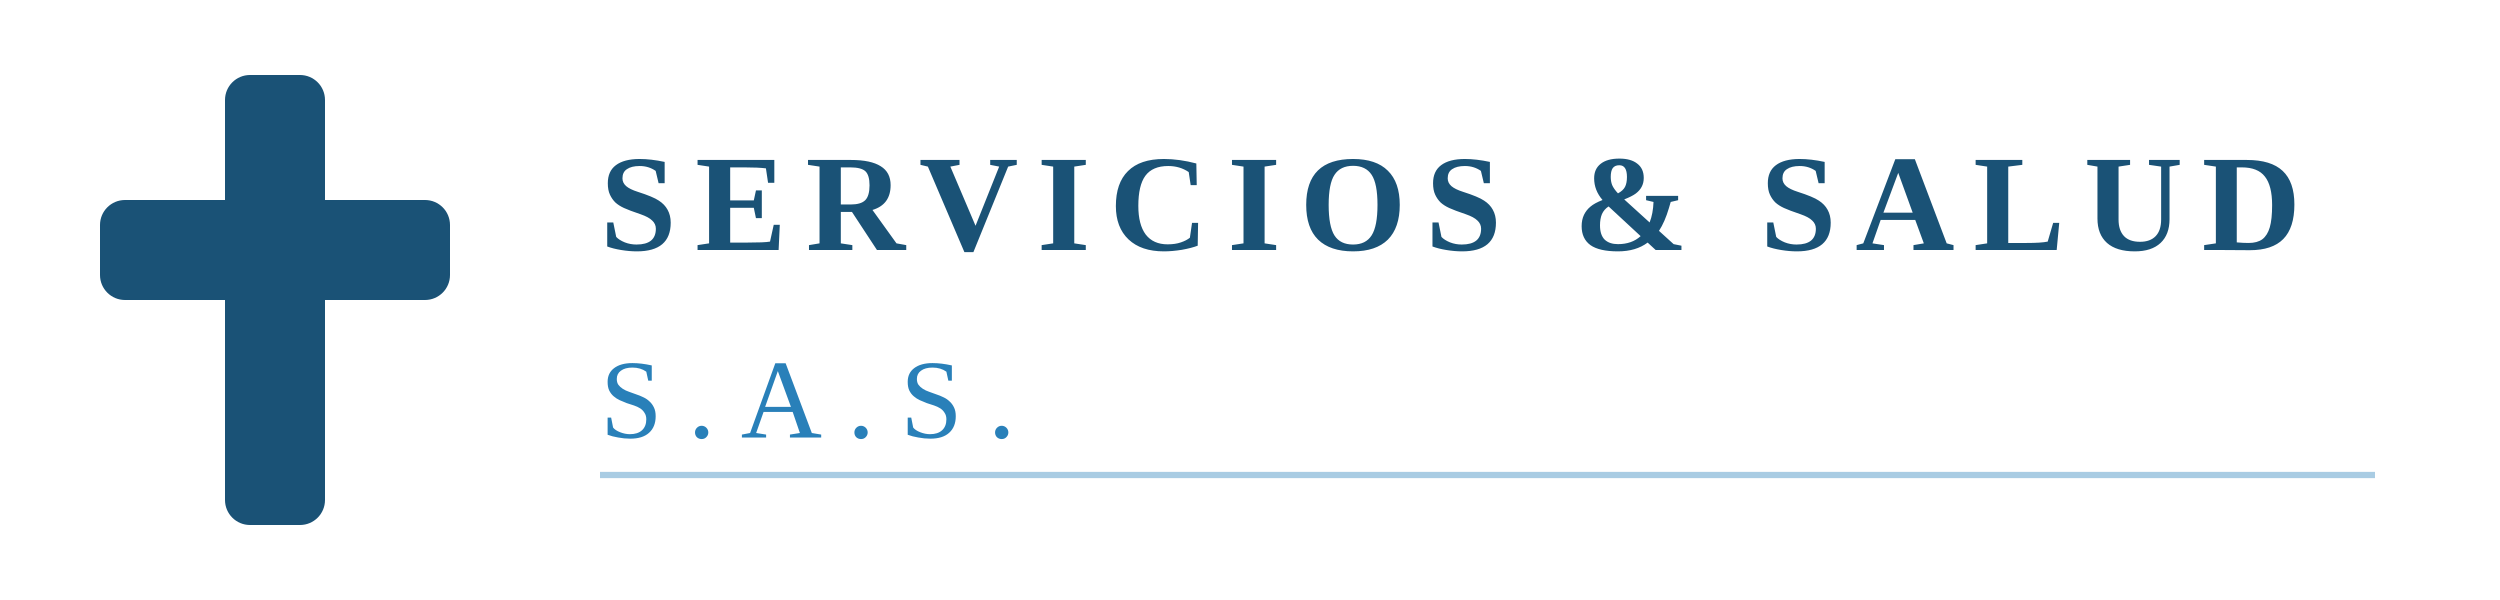
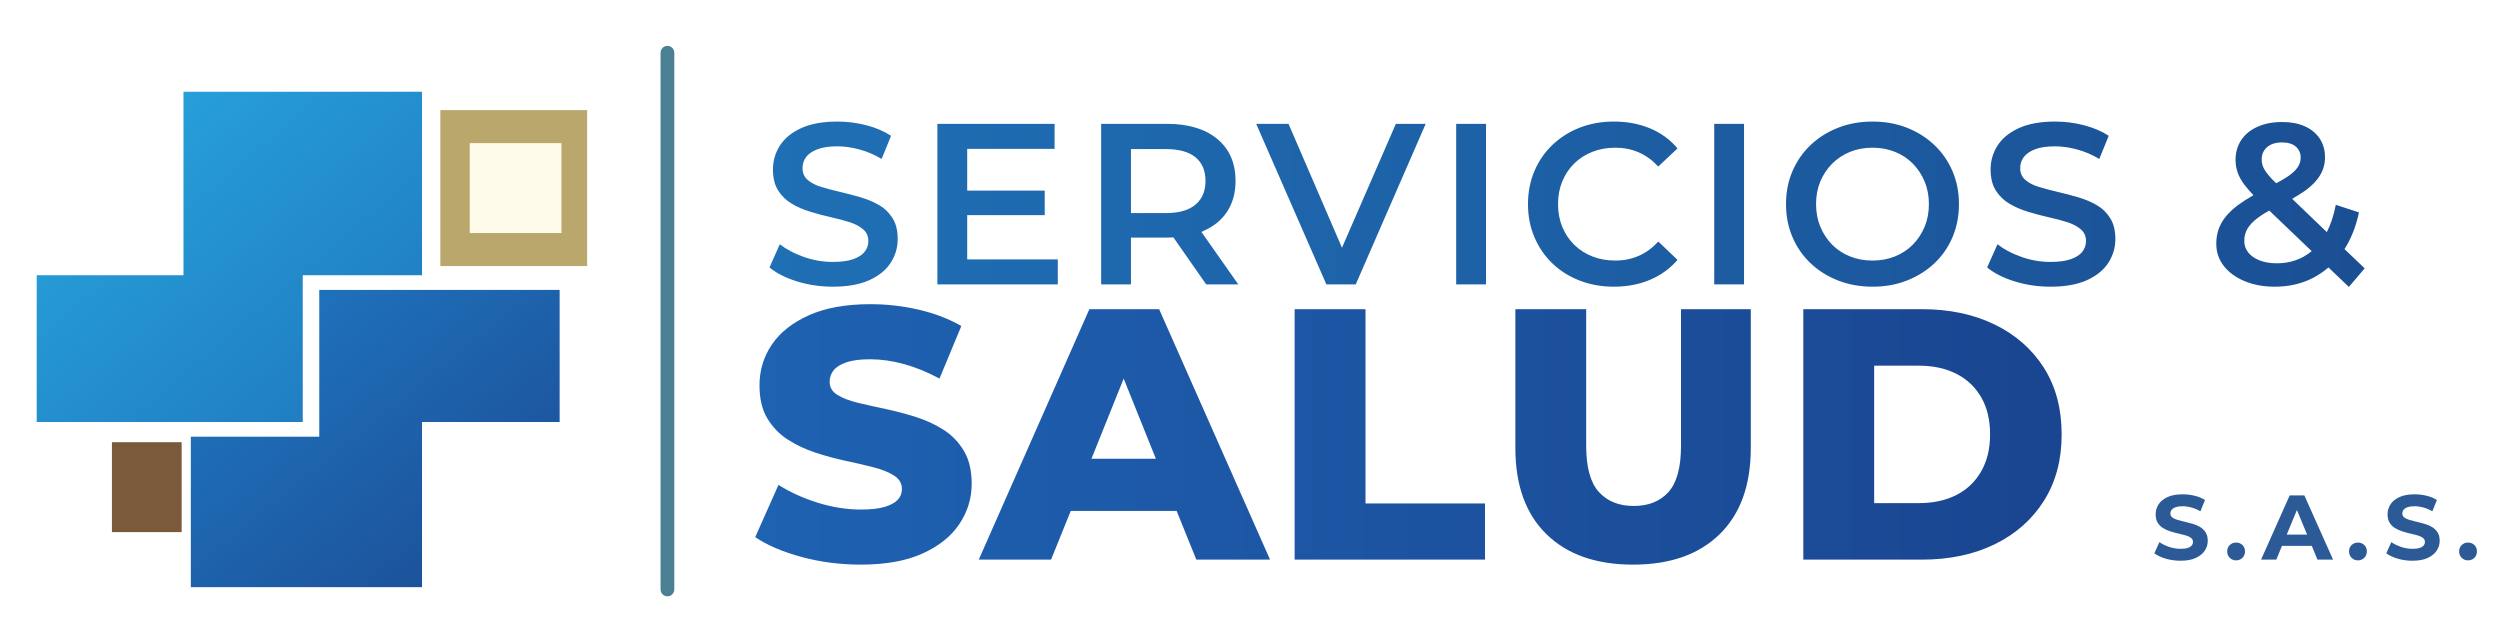
- <svg xmlns="http://www.w3.org/2000/svg" viewBox="0 0 200 48" fill="none">
-   <rect x="18" y="6" width="8" height="36" rx="2" fill="#1A5276" />
-   <rect x="8" y="16" width="28" height="8" rx="2" fill="#1A5276" />
-   <text x="48" y="20" font-family="Georgia, 'Times New Roman', serif" font-size="11" font-weight="700" fill="#1A5276" letter-spacing="1.5">SERVICIOS &amp; SALUD</text>
-   <text x="48" y="35" font-family="Georgia, 'Times New Roman', serif" font-size="9" font-weight="400" fill="#2980B9" letter-spacing="2">S.A.S.</text>
-   <line x1="48" y1="38" x2="190" y2="38" stroke="#2980B9" stroke-width="0.5" opacity="0.4" />
+ <svg xmlns="http://www.w3.org/2000/svg" viewBox="0 0 545 140" width="545" height="140" role="img" aria-label="Servicios &amp; Salud S.A.S.">
+   <defs>
+     <linearGradient id="gL" x1="0" y1="0" x2="1" y2="1">
+       <stop offset="0" stop-color="#29A9E0" />
+       <stop offset="1" stop-color="#1E76BC" />
+     </linearGradient>
+     <linearGradient id="gD" x1="0" y1="0" x2="1" y2="1">
+       <stop offset="0" stop-color="#2079C4" />
+       <stop offset="1" stop-color="#1B4A92" />
+     </linearGradient>
+     <linearGradient id="gT1" x1="0" y1="0" x2="1" y2="0">
+       <stop offset="0" stop-color="#1F6FB5" />
+       <stop offset="1" stop-color="#1B4F94" />
+     </linearGradient>
+     <linearGradient id="gT2" x1="0" y1="0" x2="1" y2="0">
+       <stop offset="0" stop-color="#1E62B2" />
+       <stop offset="1" stop-color="#1A4590" />
+     </linearGradient>
+   </defs>
+   <g transform="translate(0 8) scale(0.2)" stroke-linejoin="round">
+     <path d="M200 60H460V260H330V420H40V260H200Z" fill="url(#gL)" />
+     <path d="M348 276H610V420H460V600H208V436H348Z" fill="url(#gD)" />
+     <path d="M480 80H640V250H480Z" fill="#B9A76C" />
+     <path d="M512 116H612V214H512Z" fill="#FFFBEA" />
+     <path d="M122 442H198V540H122Z" fill="#7A5A3A" />
+   </g>
+   <rect x="144" y="10" width="3" height="120" rx="1.5" fill="#4B7F94" />
+   <path d="M181.55 62.50Q177.45 62.50 173.70 61.33Q169.95 60.15 167.75 58.30L170 53.25Q172.10 54.90 175.20 56Q178.30 57.10 181.55 57.10Q184.30 57.10 186 56.50Q187.70 55.90 188.50 54.88Q189.30 53.85 189.30 52.55Q189.30 50.95 188.15 49.98Q187 49 185.18 48.42Q183.35 47.85 181.13 47.35Q178.90 46.85 176.68 46.17Q174.45 45.50 172.63 44.42Q170.80 43.35 169.65 41.55Q168.50 39.75 168.50 36.95Q168.50 34.10 170.03 31.72Q171.55 29.35 174.68 27.92Q177.80 26.50 182.60 26.50Q185.75 26.50 188.85 27.30Q191.95 28.10 194.25 29.60L192.20 34.65Q189.85 33.25 187.35 32.58Q184.85 31.90 182.55 31.90Q179.85 31.90 178.18 32.55Q176.50 33.20 175.72 34.25Q174.95 35.30 174.95 36.65Q174.95 38.25 176.07 39.22Q177.20 40.20 179.03 40.75Q180.85 41.30 183.10 41.83Q185.35 42.35 187.57 43Q189.80 43.65 191.63 44.70Q193.45 45.75 194.57 47.55Q195.70 49.35 195.70 52.10Q195.70 54.90 194.18 57.27Q192.65 59.65 189.50 61.08Q186.35 62.50 181.55 62.50M230.60 62L204.35 62L204.35 27L229.90 27L229.90 32.45L210.85 32.45L210.85 41.55L227.75 41.55L227.75 46.90L210.85 46.90L210.85 56.55L230.60 56.55M246.55 62L240.05 62L240.05 27L254.40 27Q261.40 27 265.38 30.30Q269.35 33.60 269.35 39.45Q269.35 43.30 267.55 46.08Q265.75 48.85 262.45 50.30Q262.20 50.45 261.90 50.55L269.95 62L262.95 62L255.80 51.75Q255.15 51.80 254.45 51.80L246.55 51.80L246.55 62M246.55 32.50L246.55 46.45L254.15 46.45Q258.45 46.45 260.63 44.60Q262.80 42.75 262.80 39.45Q262.80 36.10 260.63 34.30Q258.45 32.50 254.15 32.50M295.55 62L289.15 62L273.85 27L280.90 27L292.55 54L304.30 27L310.80 27M323.95 62L317.45 62L317.45 27L323.95 27M351.80 62.50Q347.80 62.50 344.38 61.17Q340.95 59.85 338.42 57.42Q335.90 55 334.50 51.70Q333.10 48.40 333.10 44.50Q333.10 40.60 334.50 37.30Q335.90 34 338.45 31.57Q341 29.15 344.40 27.82Q347.80 26.50 351.85 26.50Q356.15 26.50 359.70 27.98Q363.25 29.45 365.70 32.35L361.50 36.30Q359.60 34.25 357.25 33.22Q354.90 32.20 352.15 32.20Q349.40 32.20 347.13 33.10Q344.85 34 343.17 35.65Q341.50 37.30 340.57 39.55Q339.65 41.80 339.65 44.50Q339.65 47.20 340.57 49.45Q341.50 51.70 343.17 53.35Q344.85 55 347.13 55.90Q349.40 56.80 352.15 56.80Q354.90 56.80 357.25 55.77Q359.60 54.75 361.50 52.65L365.70 56.65Q363.25 59.50 359.70 61Q356.15 62.50 351.80 62.50M380.20 62L373.70 62L373.70 27L380.20 27M408.25 62.50Q404.15 62.50 400.70 61.15Q397.25 59.80 394.70 57.38Q392.15 54.95 390.75 51.67Q389.35 48.40 389.35 44.50Q389.35 40.60 390.75 37.33Q392.15 34.05 394.70 31.63Q397.25 29.20 400.70 27.85Q404.15 26.50 408.20 26.50Q412.30 26.50 415.72 27.85Q419.15 29.20 421.70 31.63Q424.25 34.05 425.65 37.33Q427.05 40.60 427.05 44.50Q427.05 48.40 425.65 51.70Q424.25 55 421.70 57.40Q419.15 59.80 415.72 61.15Q412.30 62.50 408.25 62.50M408.20 56.80Q410.85 56.80 413.10 55.90Q415.35 55 417 53.33Q418.65 51.65 419.57 49.42Q420.50 47.20 420.50 44.50Q420.50 41.80 419.57 39.58Q418.65 37.35 417 35.67Q415.35 34 413.10 33.10Q410.85 32.20 408.20 32.20Q405.55 32.20 403.32 33.10Q401.10 34 399.42 35.67Q397.75 37.35 396.82 39.58Q395.90 41.80 395.90 44.50Q395.90 47.15 396.82 49.40Q397.75 51.65 399.40 53.33Q401.05 55 403.30 55.90Q405.55 56.80 408.20 56.80M447 62.50Q442.90 62.50 439.15 61.33Q435.40 60.15 433.20 58.30L435.45 53.25Q437.55 54.90 440.65 56Q443.75 57.10 447 57.10Q449.75 57.10 451.45 56.50Q453.15 55.90 453.95 54.88Q454.75 53.85 454.75 52.55Q454.75 50.95 453.60 49.98Q452.45 49 450.63 48.42Q448.80 47.85 446.57 47.35Q444.35 46.85 442.13 46.17Q439.90 45.50 438.07 44.42Q436.25 43.35 435.10 41.55Q433.95 39.75 433.95 36.95Q433.95 34.10 435.47 31.72Q437 29.35 440.13 27.92Q443.25 26.50 448.05 26.50Q451.20 26.50 454.30 27.30Q457.40 28.10 459.70 29.60L457.65 34.65Q455.30 33.25 452.80 32.58Q450.30 31.90 448 31.90Q445.30 31.90 443.63 32.55Q441.95 33.20 441.18 34.25Q440.40 35.30 440.40 36.65Q440.40 38.25 441.52 39.22Q442.65 40.20 444.47 40.75Q446.30 41.30 448.55 41.83Q450.80 42.35 453.02 43Q455.25 43.65 457.07 44.70Q458.90 45.75 460.02 47.55Q461.15 49.35 461.15 52.10Q461.15 54.90 459.63 57.27Q458.10 59.65 454.95 61.08Q451.80 62.50 447 62.50M515.50 58.50L512.05 62.55L507.60 58.30Q506.10 59.60 504.30 60.55Q500.55 62.50 495.90 62.50Q492.25 62.50 489.35 61.30Q486.45 60.10 484.80 58Q483.15 55.90 483.15 53.15Q483.15 50.65 484.25 48.65Q485.35 46.65 487.75 44.80Q489.25 43.70 491.25 42.55Q490.10 41.35 489.30 40.30Q488.25 38.90 487.80 37.58Q487.35 36.25 487.35 34.85Q487.35 32.40 488.60 30.52Q489.85 28.65 492.15 27.63Q494.45 26.60 497.50 26.60Q500.35 26.60 502.42 27.52Q504.50 28.45 505.67 30.17Q506.85 31.90 506.85 34.30Q506.85 36.40 505.80 38.17Q504.75 39.95 502.55 41.55Q501.30 42.40 499.70 43.35L507.25 50.60Q508.55 48.05 509.20 44.65L514.25 46.30Q513.30 50.85 511.10 54.30L515.50 58.50M503.95 54.75L494.70 45.90Q493.25 46.70 492.25 47.45Q490.65 48.65 489.95 49.85Q489.25 51.05 489.25 52.50Q489.25 53.95 490.12 55.05Q491 56.15 492.60 56.77Q494.20 57.40 496.35 57.40Q499.55 57.40 502.20 55.95Q503.10 55.45 503.95 54.75M496.20 39.95Q497.55 39.25 498.55 38.60Q500.20 37.50 500.87 36.50Q501.55 35.50 501.55 34.40Q501.55 32.90 500.50 31.97Q499.45 31.05 497.50 31.05Q495.40 31.05 494.22 32.08Q493.05 33.10 493.05 34.75Q493.05 35.60 493.37 36.40Q493.70 37.20 494.55 38.20Q495.15 38.95 496.20 39.95" fill="url(#gT1)" />
+   <path d="M187.65 123.09Q180.94 123.09 174.74 121.42Q168.54 119.74 164.64 117.09L169.71 105.70Q173.37 108.04 178.17 109.56Q182.97 111.08 187.73 111.08Q190.92 111.08 192.87 110.50Q194.82 109.91 195.72 108.94Q196.62 107.96 196.62 106.63Q196.62 104.76 194.90 103.67Q193.19 102.58 190.46 101.88Q187.73 101.17 184.41 100.47Q181.10 99.77 177.78 98.68Q174.47 97.59 171.74 95.83Q169.01 94.08 167.29 91.23Q165.57 88.38 165.57 84.01Q165.57 79.10 168.26 75.12Q170.96 71.14 176.34 68.73Q181.72 66.31 189.75 66.31Q195.14 66.31 200.32 67.52Q205.51 68.73 209.57 71.07L204.81 82.53Q200.91 80.43 197.09 79.37Q193.26 78.32 189.68 78.32Q186.48 78.32 184.53 78.98Q182.58 79.65 181.72 80.74Q180.86 81.83 180.86 83.23Q180.86 85.03 182.54 86.08Q184.22 87.13 186.99 87.80Q189.75 88.46 193.07 89.16Q196.38 89.86 199.70 90.92Q203.01 91.97 205.74 93.72Q208.47 95.48 210.15 98.33Q211.83 101.17 211.83 105.46Q211.83 110.22 209.14 114.24Q206.45 118.26 201.10 120.67Q195.76 123.09 187.65 123.09M229.13 122L213.37 122L237.48 67.40L252.69 67.40L276.87 122L260.80 122L256.51 111.39L233.42 111.39L229.13 122M237.94 100L251.98 100L244.96 82.53M323.73 122L282.23 122L282.23 67.40L297.68 67.40L297.68 109.75L323.73 109.75M356.01 123.09Q343.92 123.09 337.13 116.46Q330.35 109.83 330.35 97.66L330.35 67.40L345.79 67.40L345.79 97.20Q345.79 104.22 348.56 107.26Q351.33 110.30 356.16 110.30Q361 110.30 363.73 107.26Q366.46 104.22 366.46 97.20L366.46 67.40L381.67 67.40L381.67 97.66Q381.67 109.83 374.88 116.46Q368.10 123.09 356.01 123.09M418.94 122L393.12 122L393.12 67.40L418.94 67.40Q427.99 67.40 434.85 70.75Q441.72 74.11 445.58 80.19Q449.44 86.28 449.44 94.70Q449.44 103.05 445.58 109.17Q441.72 115.29 434.85 118.65Q427.99 122 418.94 122M408.57 79.72L408.57 109.68L418.32 109.68Q423 109.68 426.47 107.92Q429.94 106.17 431.89 102.77Q433.84 99.38 433.84 94.70Q433.84 89.94 431.89 86.59Q429.94 83.23 426.47 81.48Q423 79.72 418.32 79.72" fill="url(#gT2)" />
+   <path d="M475.35 122.24Q473.67 122.24 472.13 121.79Q470.59 121.34 469.65 120.62L470.75 118.18Q471.65 118.82 472.88 119.23Q474.11 119.64 475.37 119.64Q476.33 119.64 476.92 119.45Q477.51 119.26 477.79 118.92Q478.07 118.58 478.07 118.14Q478.07 117.58 477.63 117.25Q477.19 116.92 476.47 116.71Q475.75 116.50 474.88 116.31Q474.01 116.12 473.14 115.84Q472.27 115.56 471.55 115.12Q470.83 114.68 470.38 113.96Q469.93 113.24 469.93 112.12Q469.93 110.92 470.58 109.93Q471.23 108.94 472.54 108.35Q473.85 107.76 475.83 107.76Q477.15 107.76 478.43 108.07Q479.71 108.38 480.69 109L479.69 111.46Q478.71 110.90 477.73 110.63Q476.75 110.36 475.81 110.36Q474.87 110.36 474.27 110.58Q473.67 110.80 473.41 111.15Q473.15 111.50 473.15 111.96Q473.15 112.50 473.59 112.83Q474.03 113.16 474.75 113.36Q475.47 113.56 476.34 113.76Q477.21 113.96 478.08 114.22Q478.95 114.48 479.67 114.92Q480.39 115.36 480.84 116.08Q481.29 116.80 481.29 117.90Q481.29 119.08 480.63 120.06Q479.97 121.04 478.66 121.64Q477.35 122.24 475.35 122.24M487.47 122.16Q486.67 122.16 486.10 121.61Q485.53 121.06 485.53 120.20Q485.53 119.34 486.10 118.81Q486.67 118.28 487.47 118.28Q488.29 118.28 488.85 118.81Q489.41 119.34 489.41 120.20Q489.41 121.06 488.85 121.61Q488.29 122.16 487.47 122.16M496.23 122L492.91 122L499.15 108L502.35 108L508.61 122L505.21 122L503.97 119L497.47 119L496.23 122M498.51 116.54L502.95 116.54L500.73 111.18M514.03 122.16Q513.23 122.16 512.66 121.61Q512.09 121.06 512.09 120.20Q512.09 119.34 512.66 118.81Q513.23 118.28 514.03 118.28Q514.85 118.28 515.41 118.81Q515.97 119.34 515.97 120.20Q515.97 121.06 515.41 121.61Q514.85 122.16 514.03 122.16M525.91 122.24Q524.23 122.24 522.69 121.79Q521.15 121.34 520.21 120.62L521.31 118.18Q522.21 118.82 523.44 119.23Q524.67 119.64 525.93 119.64Q526.89 119.64 527.48 119.45Q528.07 119.26 528.35 118.92Q528.63 118.58 528.63 118.14Q528.63 117.58 528.19 117.25Q527.75 116.92 527.03 116.71Q526.31 116.50 525.44 116.31Q524.57 116.12 523.70 115.84Q522.83 115.56 522.11 115.12Q521.39 114.68 520.94 113.96Q520.49 113.24 520.49 112.12Q520.49 110.92 521.14 109.93Q521.79 108.94 523.10 108.35Q524.41 107.76 526.39 107.76Q527.71 107.76 528.99 108.07Q530.27 108.38 531.25 109L530.25 111.46Q529.27 110.90 528.29 110.63Q527.31 110.36 526.37 110.36Q525.43 110.36 524.83 110.58Q524.23 110.80 523.97 111.15Q523.71 111.50 523.71 111.96Q523.71 112.50 524.15 112.83Q524.59 113.16 525.31 113.36Q526.03 113.56 526.90 113.76Q527.77 113.96 528.64 114.22Q529.51 114.48 530.23 114.92Q530.95 115.36 531.40 116.08Q531.85 116.80 531.85 117.90Q531.85 119.08 531.19 120.06Q530.53 121.04 529.22 121.64Q527.91 122.24 525.91 122.24M538.03 122.16Q537.23 122.16 536.66 121.61Q536.09 121.06 536.09 120.20Q536.09 119.34 536.66 118.81Q537.23 118.28 538.03 118.28Q538.85 118.28 539.41 118.81Q539.97 119.34 539.97 120.20Q539.97 121.06 539.41 121.61Q538.85 122.16 538.03 122.16" fill="#2B5A96" />
</svg>
